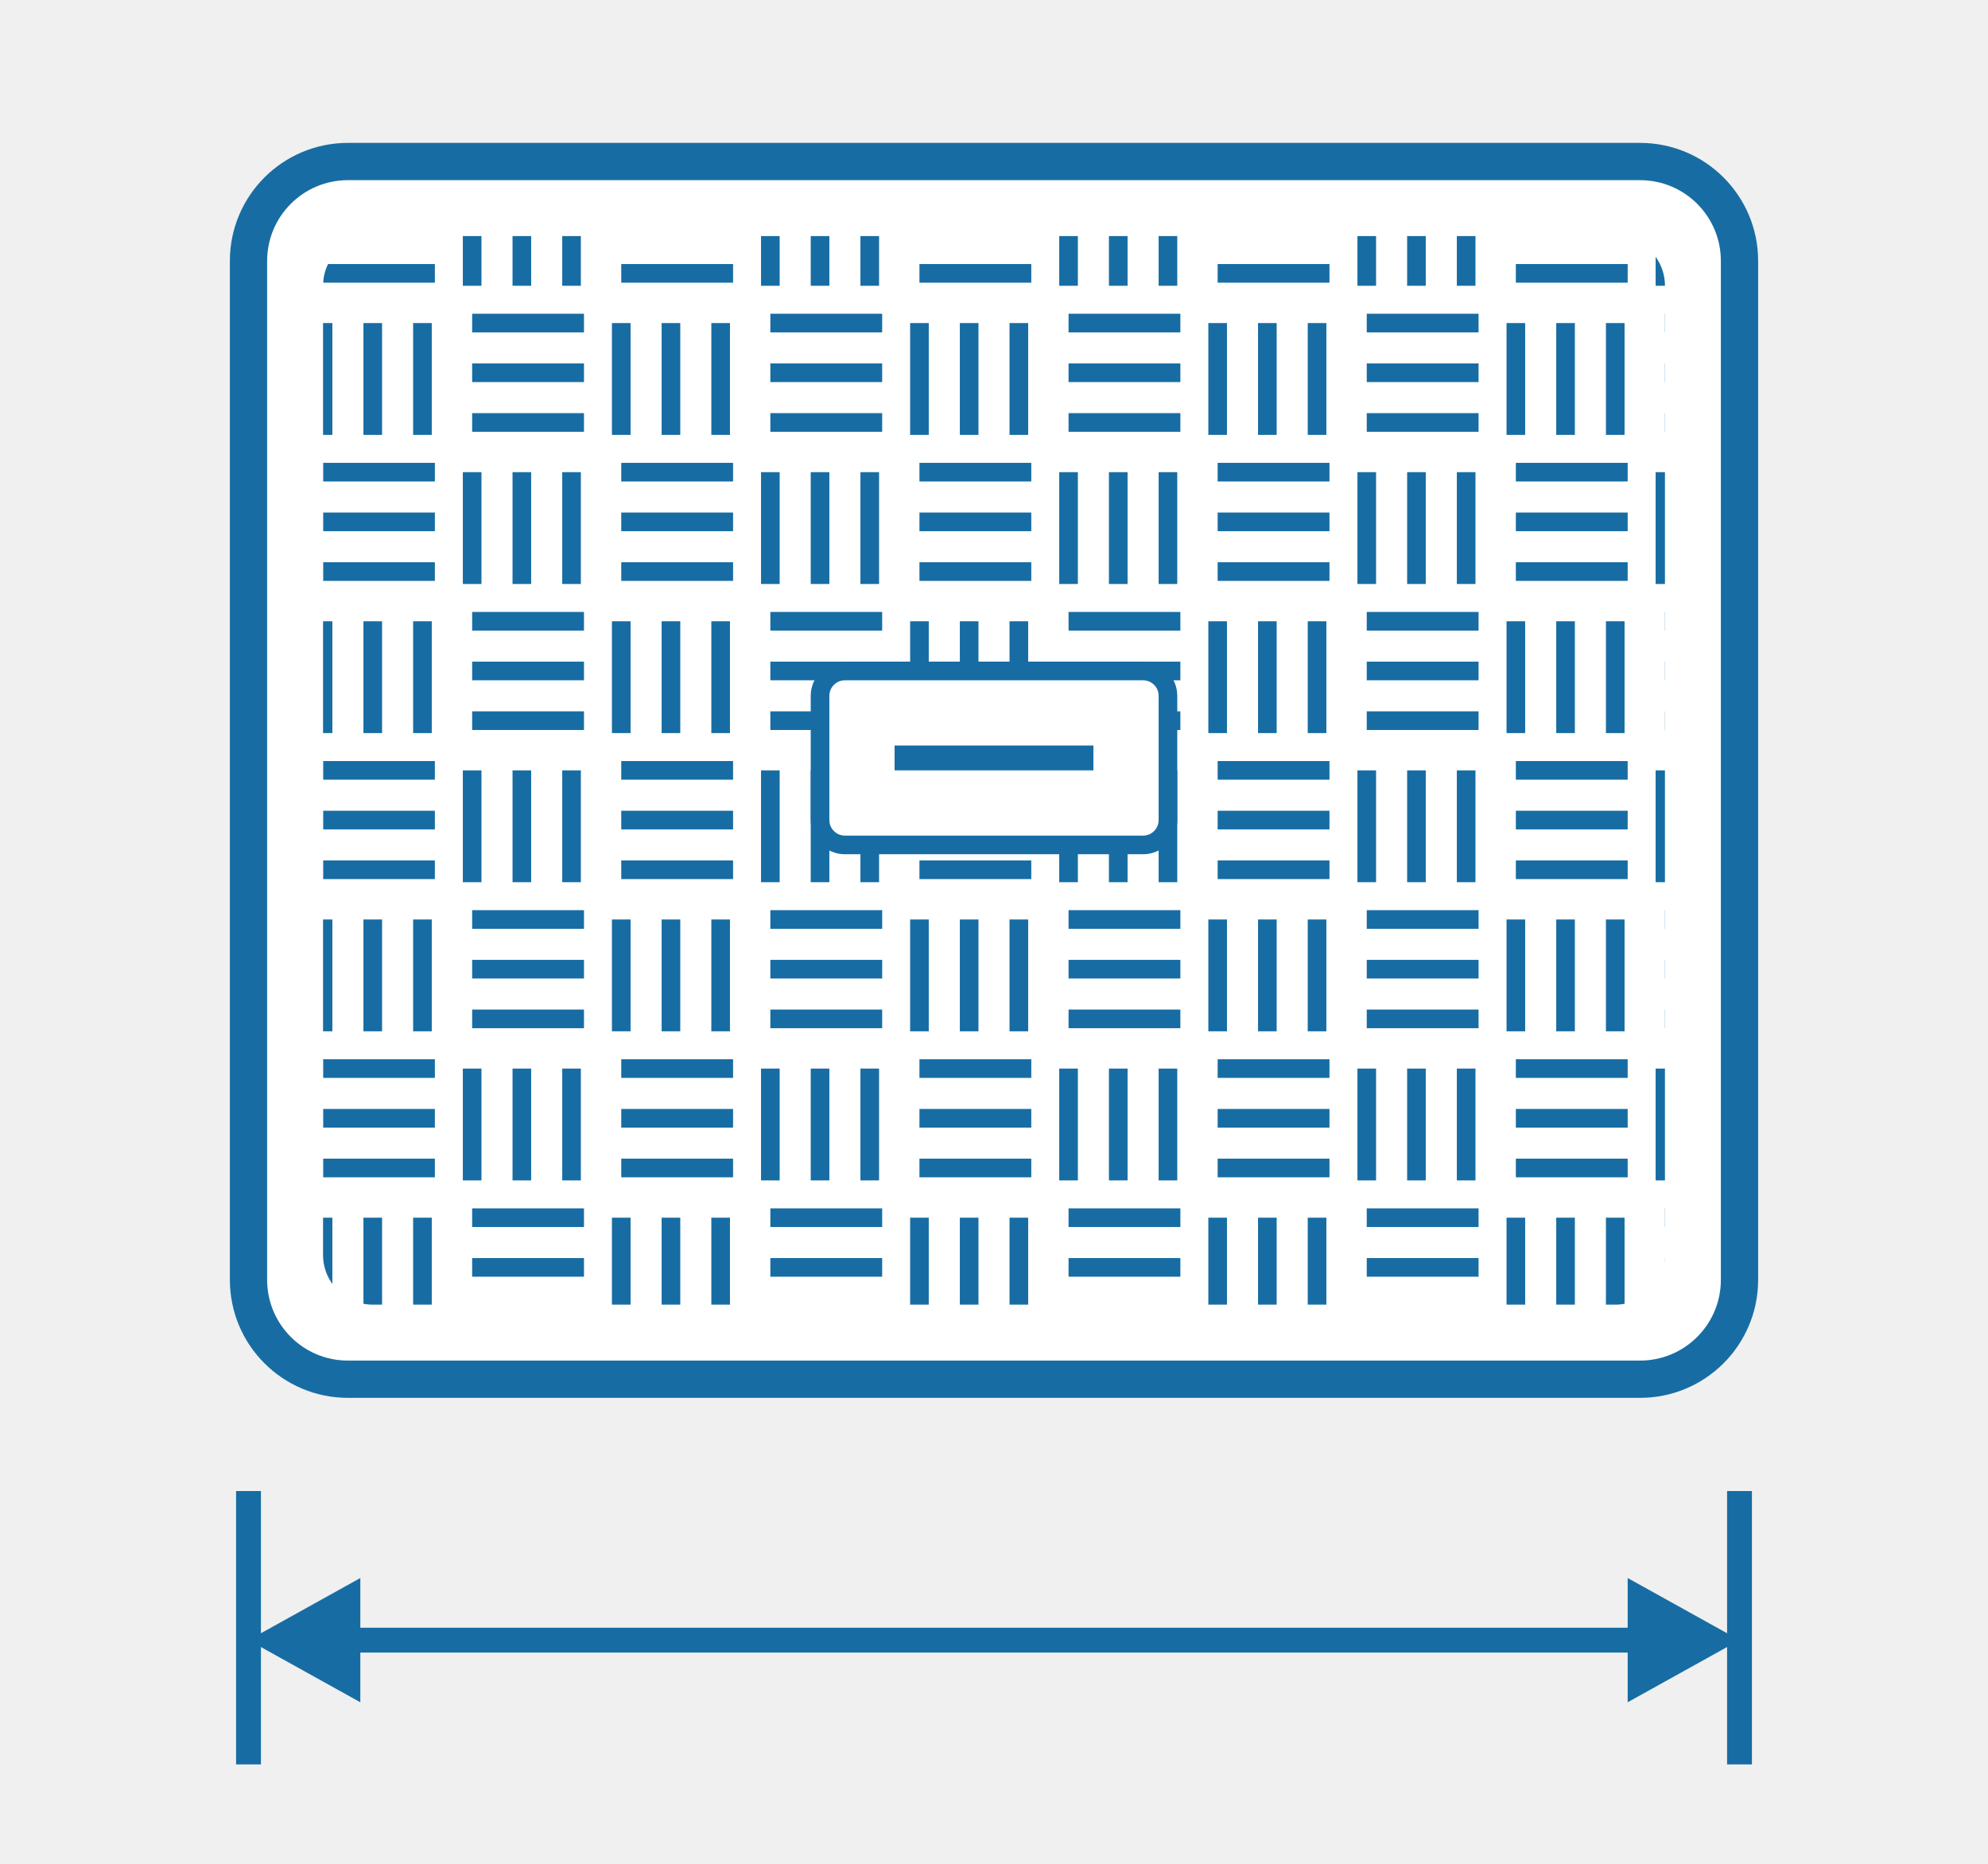
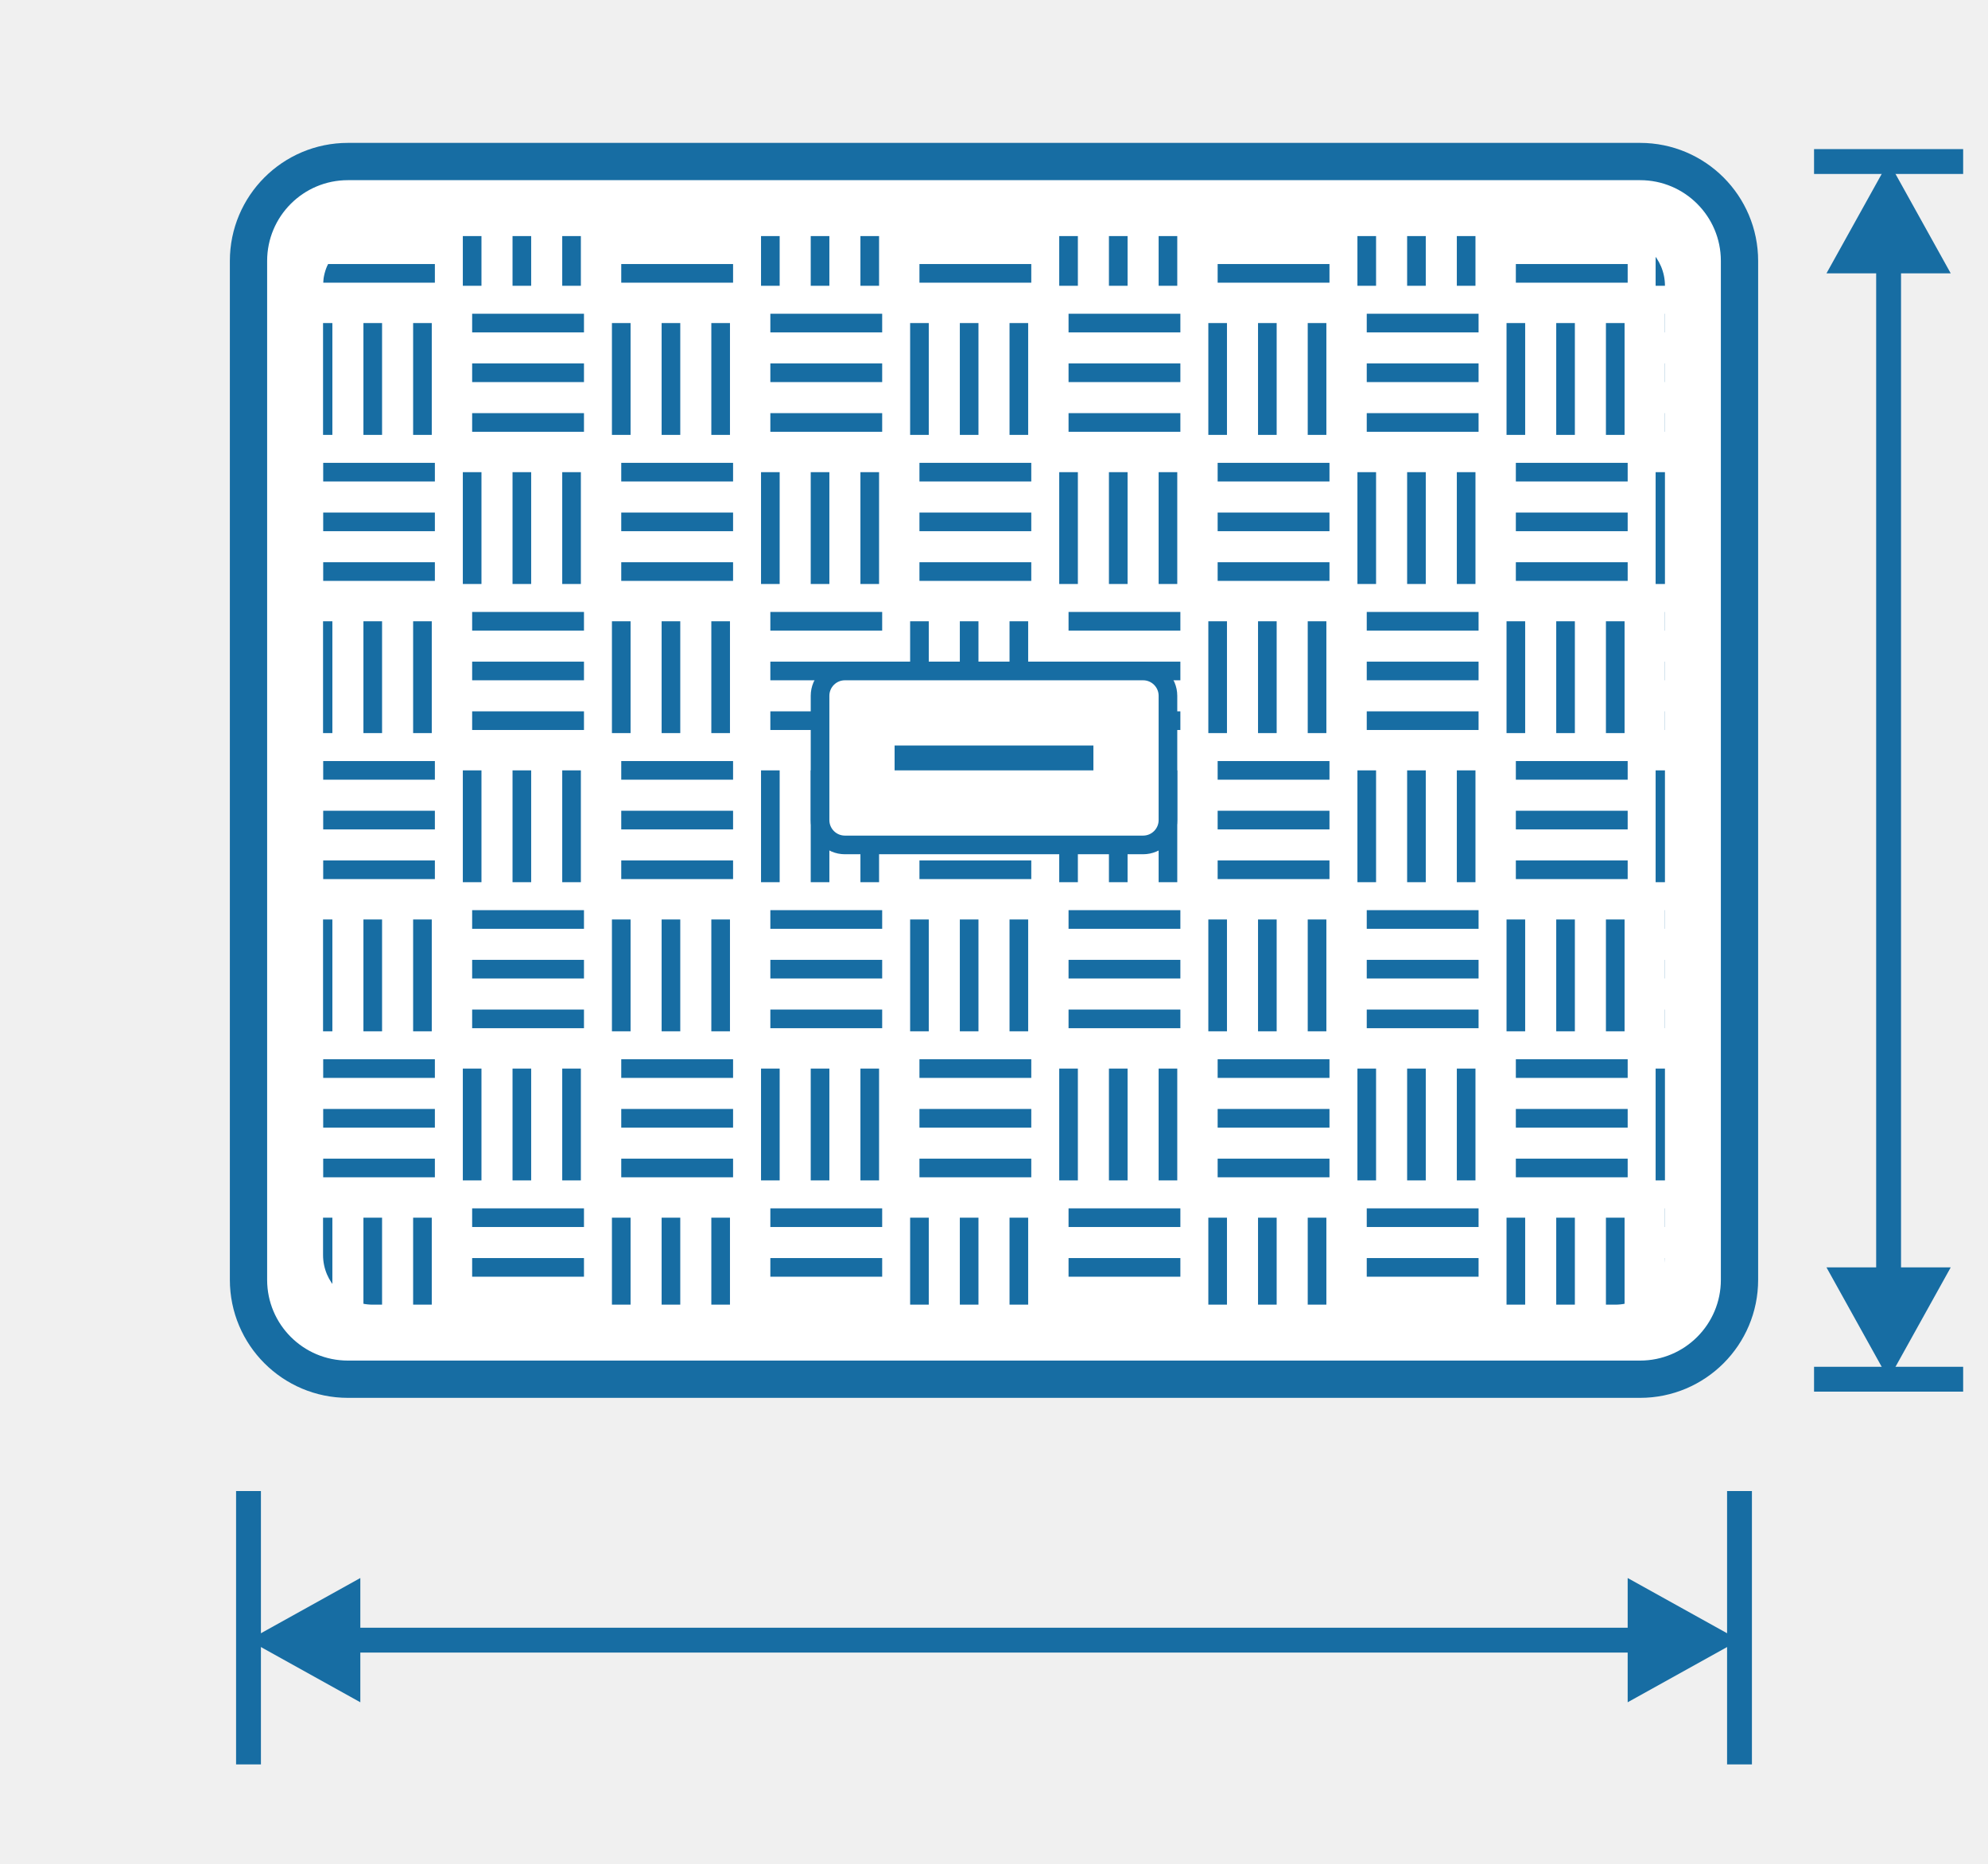
<svg xmlns="http://www.w3.org/2000/svg" viewBox="0 0 160 150">
  <defs>
    <pattern id="weave" width="24" height="24" patternUnits="userSpaceOnUse">
      <path d="M2 2v9m4-9v9m4-9v9M14 2h9m-9 4h9m-9 4h9M2 14h9m-9 4h9m-9 4h9M14 14v9m4-9v9m4-9v9" fill="none" stroke="#176da3" stroke-width="1.5" />
    </pattern>
    <clipPath id="cover">
      <rect x="26" y="19" width="108" height="86" rx="4" />
    </clipPath>
  </defs>
  <g fill="white" stroke="#176da3" stroke-width="3">
    <rect x="20" y="13" width="120" height="98" rx="8" />
  </g>
  <g clip-path="url(#cover)">
    <rect x="15" y="10" width="130" height="105" fill="url(#weave)" />
  </g>
  <rect x="66" y="54" width="28" height="14" rx="2" fill="white" stroke="#176da3" stroke-width="1.5" />
  <path d="M72 61h16" stroke="#176da3" stroke-width="2" />
  <g fill="none" stroke="#176da3" stroke-width="2">
    <path d="M20 120v22m120 -22v22M23 132h114" />
  </g>
  <path d="M20 132l9-5v10zm120 0l-9-5v10z" fill="#176da3" />
+   <g class="height-dimension" fill="none" stroke="#176da3" stroke-width="2">
+     <path d="M146 13h12M146 111h12M152 16v92" />
+   </g>
+   <path d="M152 13l-5 9h10zM152 111l-5-9h10z" fill="#176da3" />
</svg>
